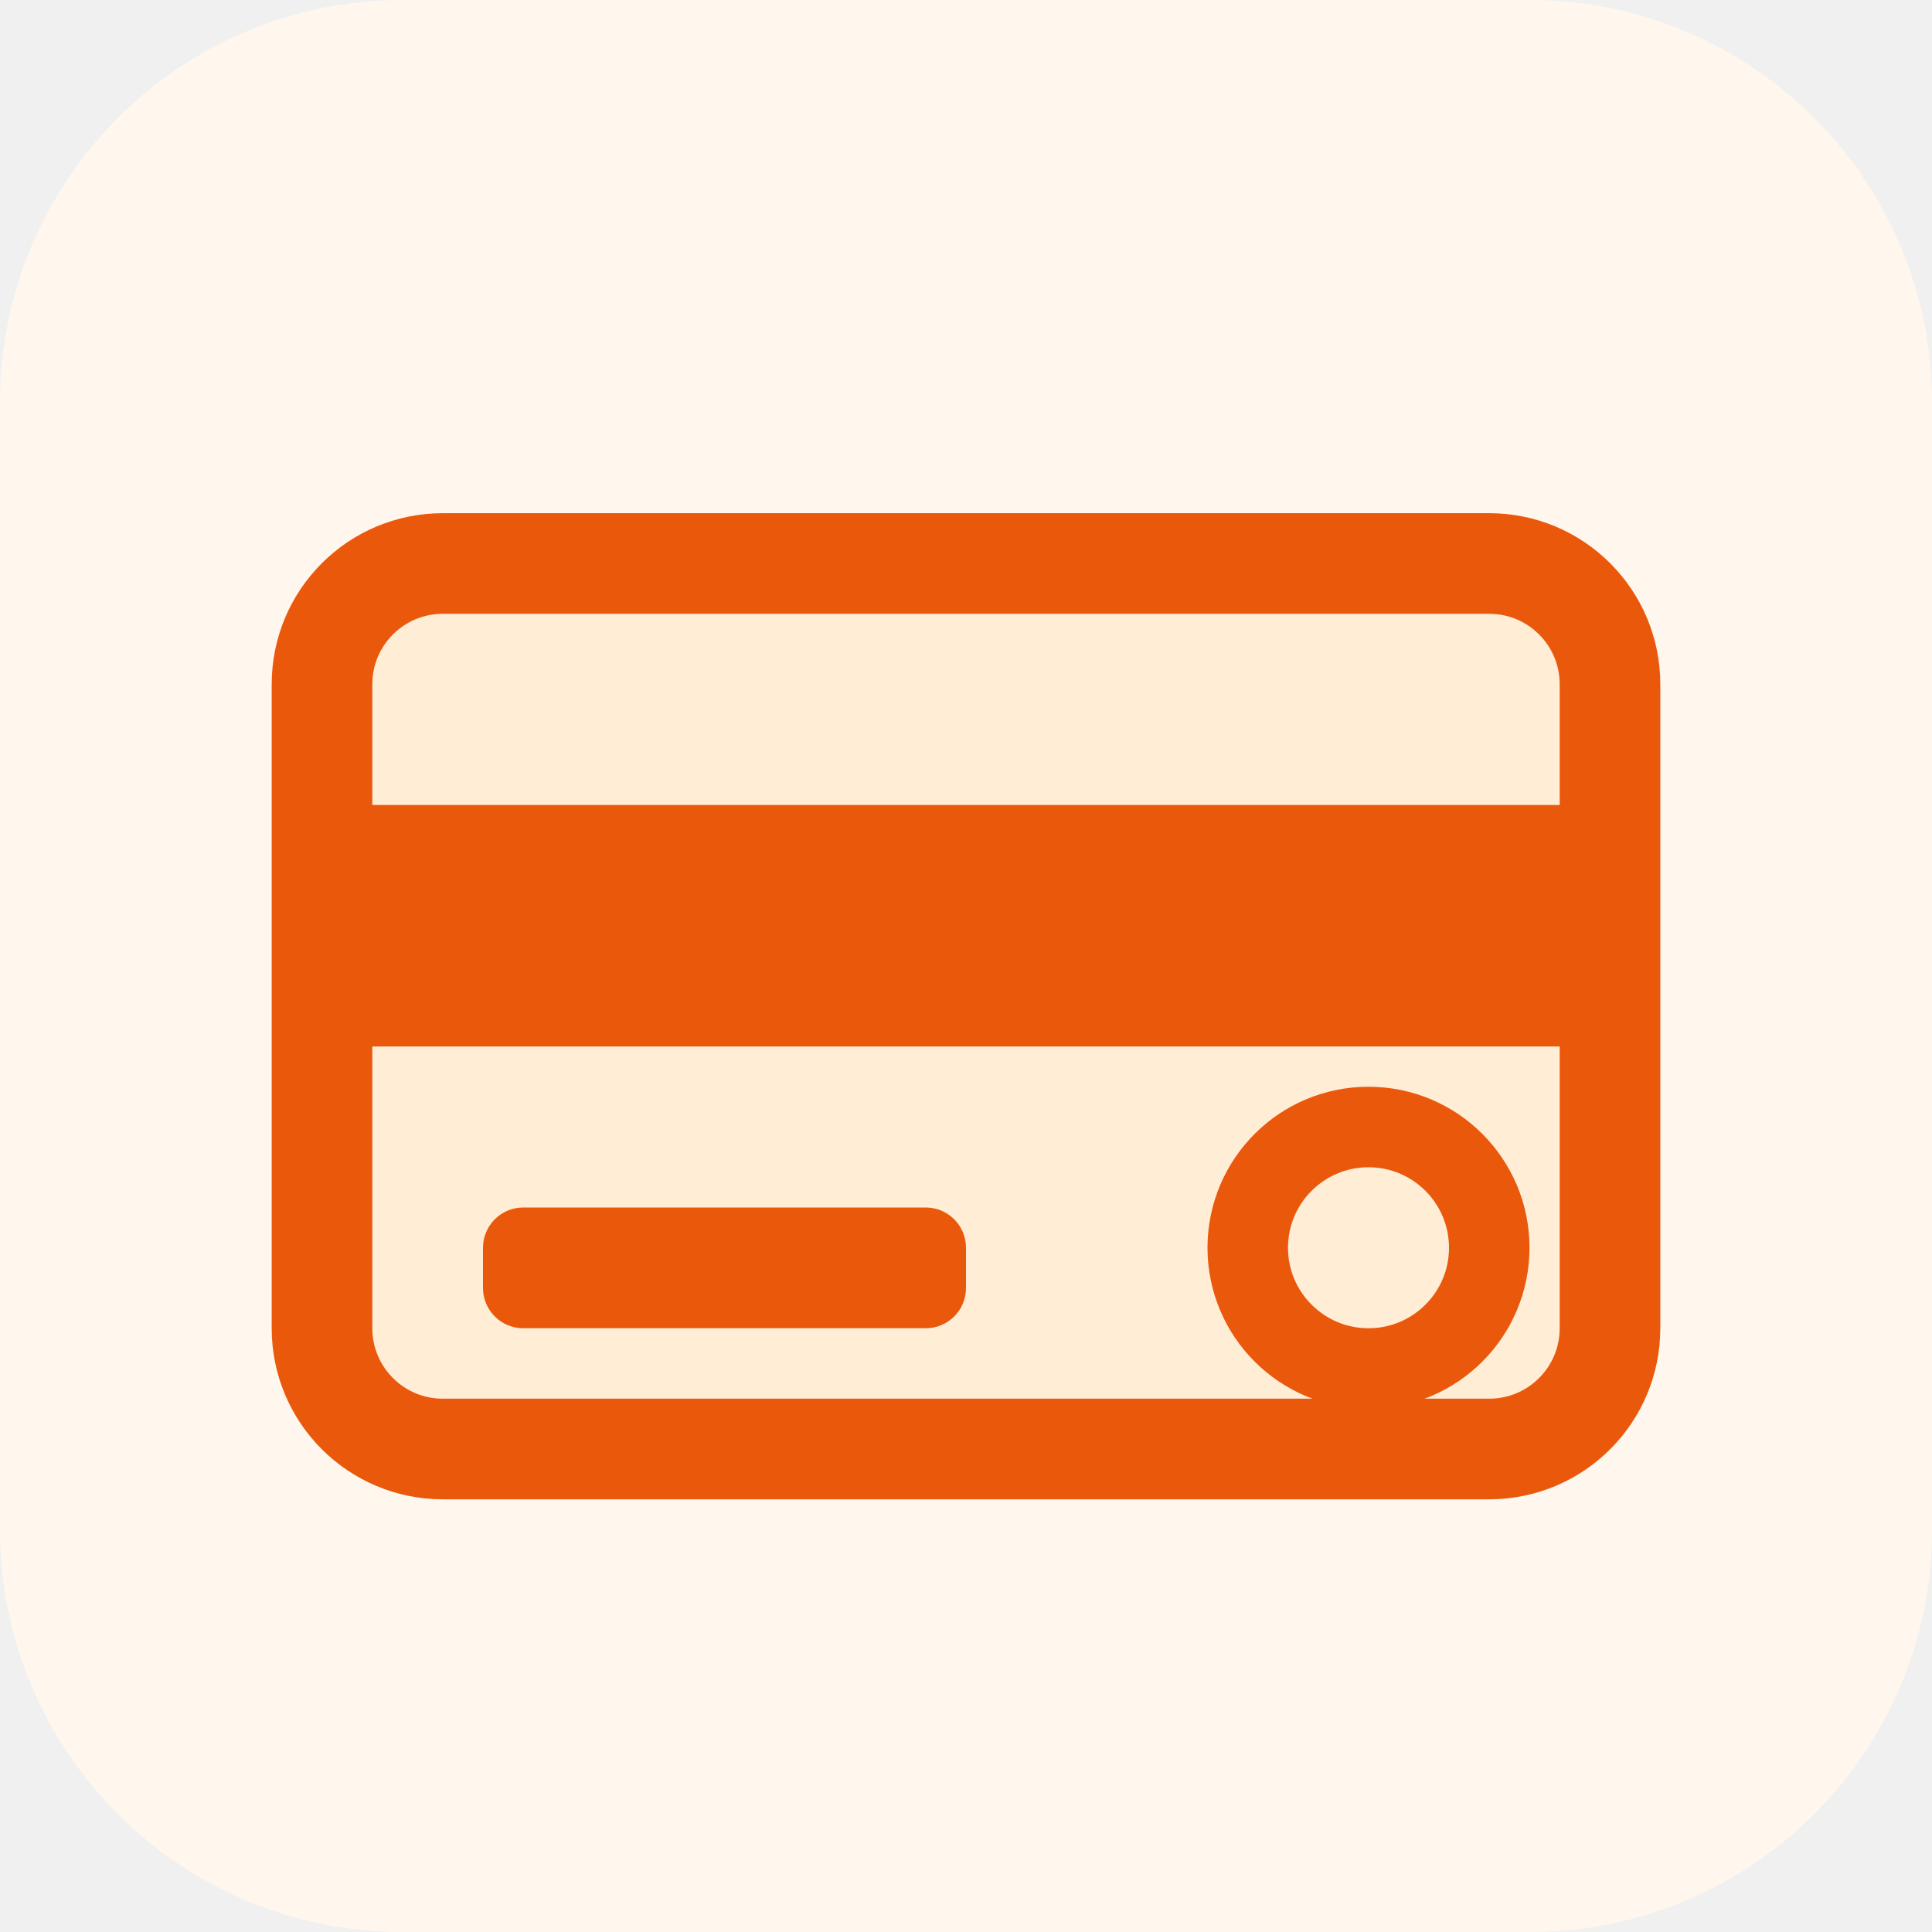
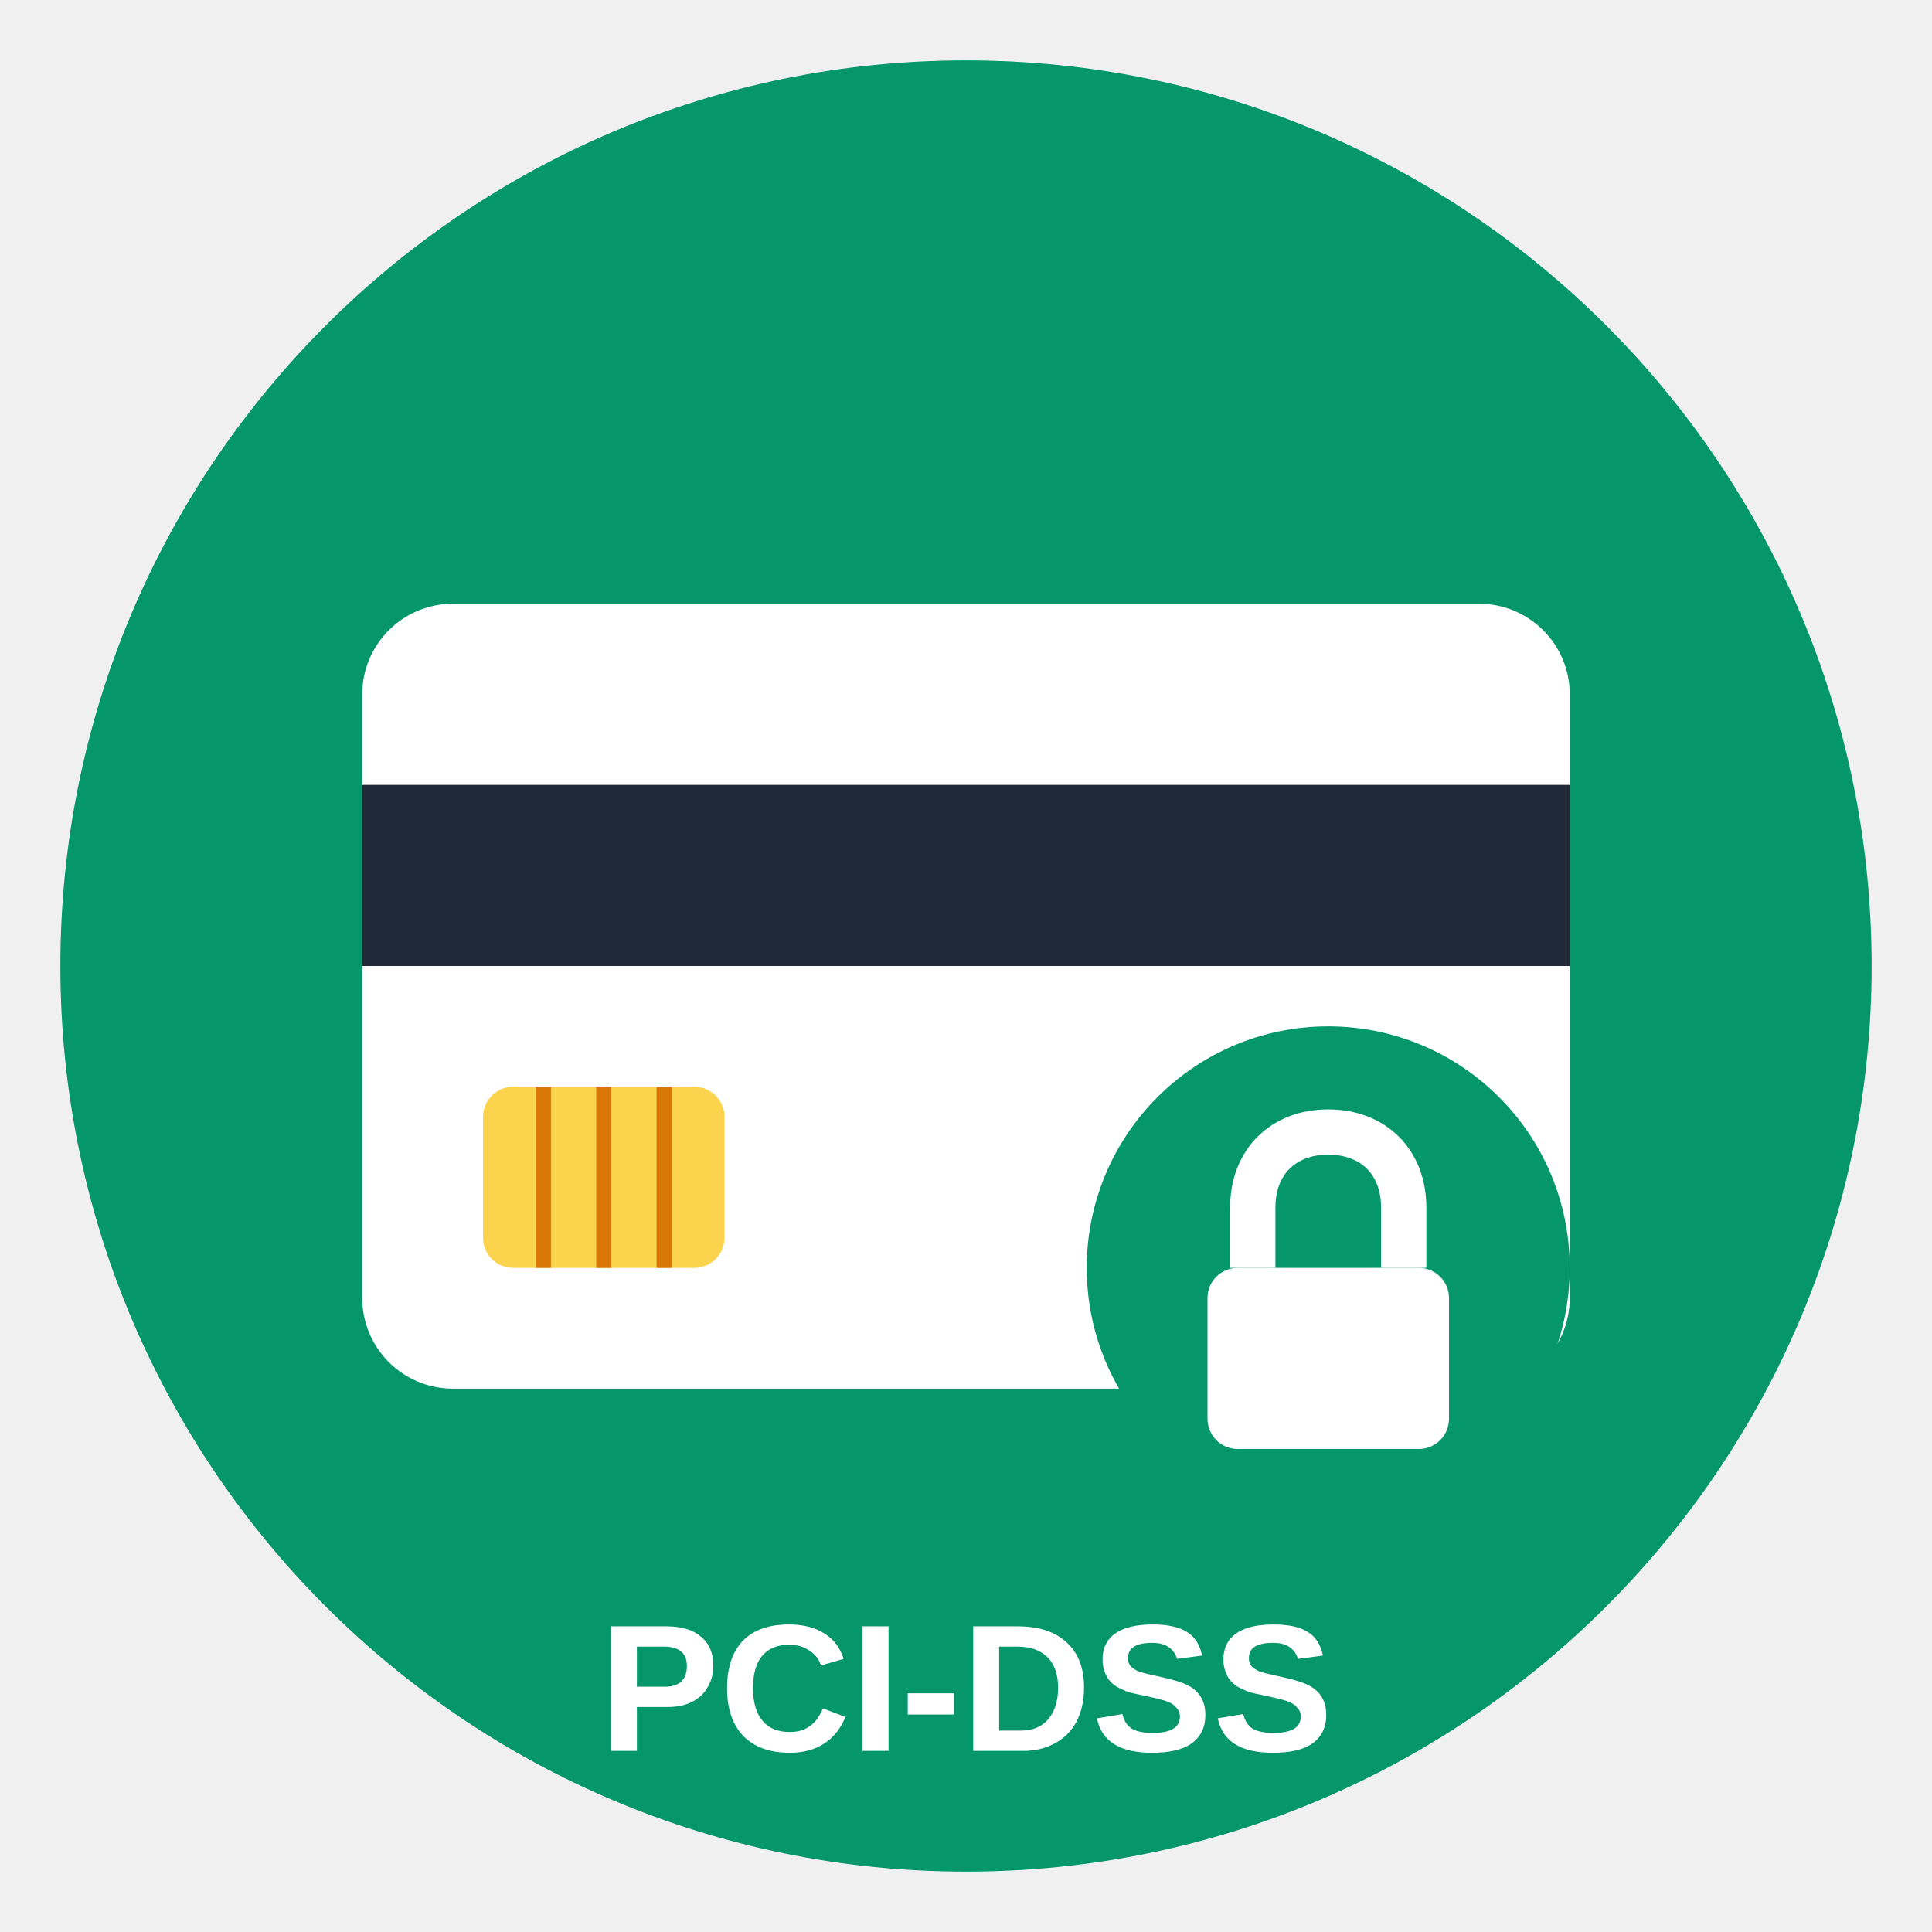
- <svg xmlns="http://www.w3.org/2000/svg" viewBox="0 0 48 48" fill="none">
-   <rect width="48" height="48" rx="10" fill="#FFF7ED" />
-   <rect x="8" y="14" width="32" height="22" rx="3" fill="#FFEDD5" stroke="#EA580C" stroke-width="2.5" />
-   <rect x="8" y="20" width="32" height="6" fill="#EA580C" />
-   <rect x="12" y="30" width="12" height="3" rx="1" fill="#EA580C" />
-   <circle cx="34" cy="31" r="3" stroke="#EA580C" stroke-width="2" />
+ <svg xmlns="http://www.w3.org/2000/svg" viewBox="0 0 64 64" fill="none">
+   <circle cx="32" cy="32" r="30" fill="#059669" />
+   <rect x="12" y="20" width="40" height="26" rx="3" fill="#FFFFFF" />
+   <rect x="12" y="26" width="40" height="6" fill="#1F2937" />
+   <rect x="16" y="36" width="8" height="6" rx="1" fill="#FCD34D" />
+   <line x1="18" y1="36" x2="18" y2="42" stroke="#D97706" stroke-width="0.5" />
+   <line x1="20" y1="36" x2="20" y2="42" stroke="#D97706" stroke-width="0.5" />
+   <line x1="22" y1="36" x2="22" y2="42" stroke="#D97706" stroke-width="0.5" />
+   <circle cx="44" cy="42" r="8" fill="#059669" />
+   <rect x="40" y="42" width="8" height="6" rx="1" fill="#FFFFFF" />
+   <path d="M41.5 42 L41.5 40 C41.5 38.5 42.5 37.5 44 37.5 C45.5 37.5 46.5 38.5 46.5 40 L46.5 42" stroke="#FFFFFF" stroke-width="1.5" fill="none" />
+   <text x="32" y="58" font-family="Arial, sans-serif" font-size="6" font-weight="bold" fill="#FFFFFF" text-anchor="middle">PCI-DSS</text>
</svg>
